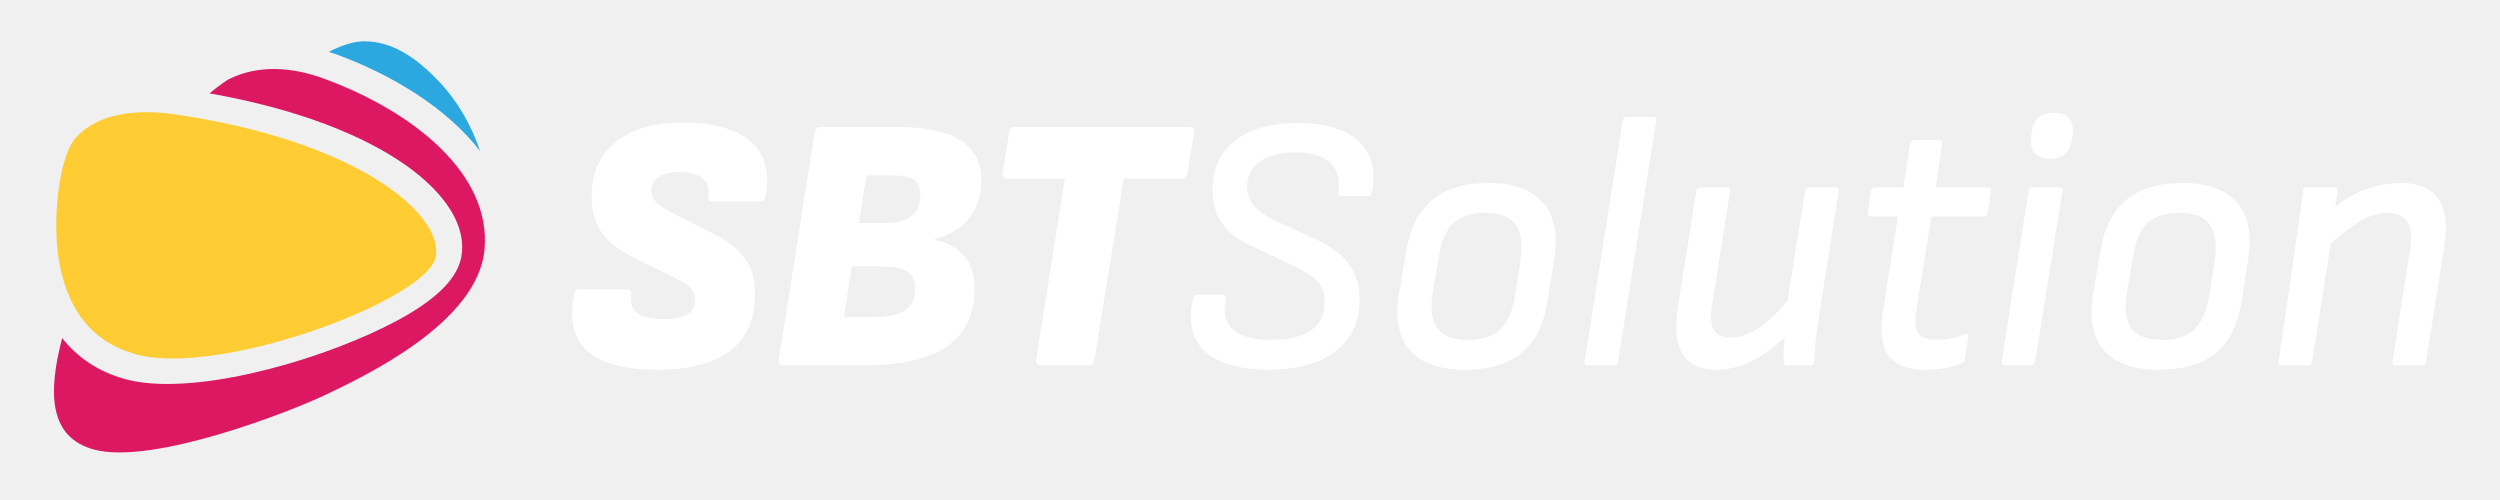
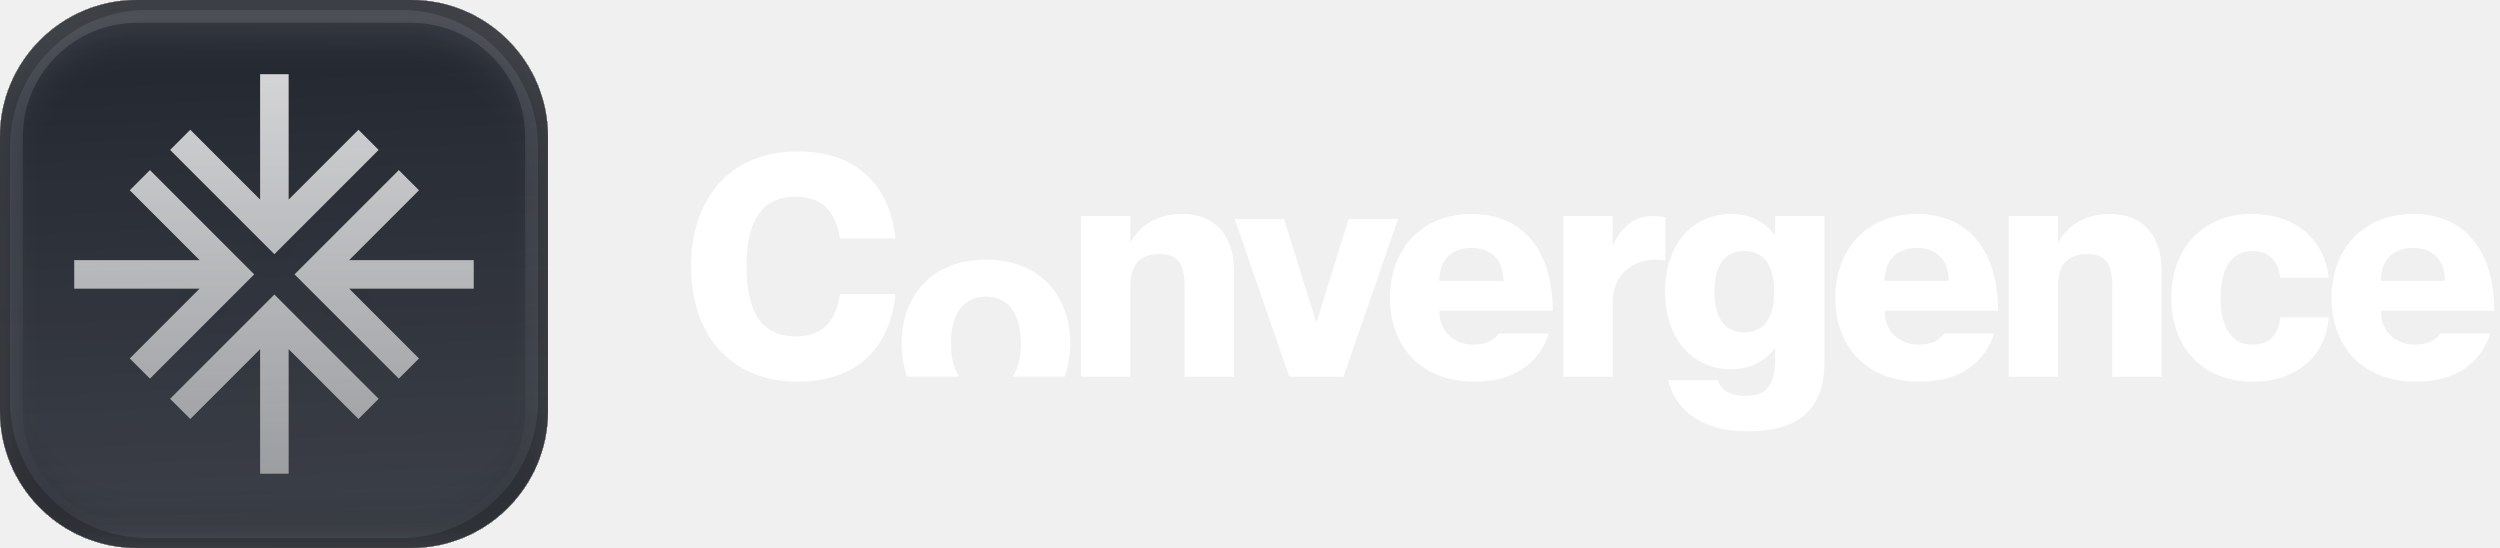
- <svg xmlns="http://www.w3.org/2000/svg" width="160" height="32" viewBox="0 0 160 32" fill="none">
-   <path d="M36.749 18.84c.046-.234.163-.326.348-.326h3.005c.21 0 .327.116.303.326-.163 1.118.582 1.584 2.003 1.584 1.398 0 2.073-.397 2.073-1.211 0-.583-.326-.955-1.257-1.421l-2.656-1.304c-1.886-.933-2.703-2.05-2.703-3.982 0-2.866 2.143-4.66 5.754-4.66 4.029 0 5.94 1.608 5.38 4.706-.046.256-.116.349-.326.349h-3.05q-.315 0-.28-.349c.116-1.048-.583-1.538-1.887-1.538-1.119 0-1.771.442-1.771 1.165 0 .559.302.909 1.21 1.375l2.842 1.444c1.818.932 2.586 2.026 2.586 3.866 0 3.144-2.142 4.798-6.242 4.798-4.121-.001-6.007-1.537-5.332-4.822m13.091 4.216 2.305-14.605a.36.36 0 0 1 .373-.326h4.845c3.704 0 5.45 1.14 5.45 3.424 0 1.91-1.119 3.285-2.981 3.75v.07c1.677.327 2.54 1.399 2.54 3.052 0 3.424-2.4 4.961-7.083 4.961h-5.193c-.186 0-.28-.116-.256-.326m6.08-2.771c1.817 0 2.656-.49 2.656-1.864 0-.98-.629-1.375-2.237-1.375h-1.817l-.512 3.239zm.721-6.011c1.421 0 2.26-.559 2.26-1.77 0-.955-.49-1.282-1.887-1.282h-1.56l-.488 3.052zm9.668 8.782 1.84-11.622h-3.68c-.21 0-.349-.093-.303-.327l.42-2.656a.37.37 0 0 1 .348-.326h11.181c.21 0 .349.117.303.326l-.42 2.656a.37.37 0 0 1-.348.327h-3.727l-1.886 11.622c-.023.186-.117.326-.327.326h-3.097c-.211 0-.328-.14-.304-.326m10.04-3.936c.046-.187.163-.256.326-.256h1.538c.163 0 .28.117.232.28-.396 1.98.979 2.608 2.936 2.608 2.236 0 3.4-.838 3.4-2.4 0-1.072-.512-1.63-1.98-2.33l-2.748-1.304c-1.655-.768-2.447-1.862-2.447-3.587 0-2.749 2.096-4.262 5.474-4.262 3.144 0 5.31 1.374 4.728 4.425-.047.186-.117.256-.28.256h-1.655c-.139 0-.233-.092-.21-.28.233-1.84-.978-2.516-2.794-2.516-1.91 0-3.052.838-3.052 2.19 0 .909.512 1.56 1.724 2.142l2.632 1.212c1.979.908 2.841 2.096 2.841 3.913 0 2.749-2.12 4.448-5.8 4.448-3.445.002-5.565-1.349-4.865-4.539m13.184-.28.466-2.749c.49-2.958 2.19-4.379 5.288-4.379 3.05 0 4.659 1.608 4.193 4.752l-.42 2.702c-.465 3.122-2.19 4.496-5.358 4.496s-4.683-1.7-4.17-4.822m7.43.117.35-2.26c.327-2.12-.442-3.075-2.212-3.075-1.864 0-2.703.839-3.005 2.773l-.397 2.306c-.326 2.003.327 3.051 2.213 3.051 1.816 0 2.725-.816 3.051-2.795m4.451 4.192 2.445-15.443c.024-.14.139-.234.256-.234h1.676c.164 0 .234.093.21.234l-2.445 15.443c-.024.139-.117.233-.256.233h-1.677c-.163 0-.233-.092-.209-.233m5.961-3.447 1.189-7.476a.28.28 0 0 1 .28-.234h1.655c.163 0 .256.094.233.234l-1.165 7.29c-.233 1.446.14 2.09 1.236 2.09 1.001 0 2.292-.77 3.601-2.36l1.127-7.02a.276.276 0 0 1 .28-.234h1.654c.139 0 .234.094.21.256l-1.304 8.269c-.14.862-.234 1.771-.256 2.632 0 .139-.093.233-.28.233h-1.421c-.163 0-.256-.07-.256-.233a8.7 8.7 0 0 1 .07-1.538c-1.467 1.304-2.795 2.05-4.401 2.05-2.055 0-2.847-1.421-2.452-3.959m13.138.21.955-6.056h-1.747c-.139 0-.21-.093-.187-.234l.209-1.398a.28.28 0 0 1 .28-.234h1.794l.429-2.795c.07-.163.163-.233.302-.233h1.574c.14 0 .234.07.186.233l-.419 2.795h3.331c.139 0 .256.095.21.234l-.21 1.398c-.046.14-.139.234-.28.234h-3.331l-.955 5.963c-.234 1.443.116 1.933 1.281 1.933a4.8 4.8 0 0 0 1.794-.349c.163-.07.28 0 .233.163l-.209 1.444c-.024.116-.095.187-.234.256-.606.256-1.352.395-2.283.395-2.397 0-3.118-1.327-2.723-3.749m7.595 3.237 1.723-10.925a.28.28 0 0 1 .28-.234h1.655c.163 0 .256.07.233.234l-1.747 10.925c-.024.139-.093.233-.256.233h-1.677c-.164 0-.235-.092-.211-.233M129.994 8.8l.022-.256c.093-.862.512-1.328 1.421-1.328.931 0 1.304.512 1.211 1.328l-.024.256c-.093.885-.512 1.35-1.421 1.35-.929.002-1.302-.512-1.209-1.35m3.96 10.04.465-2.749c.49-2.958 2.191-4.379 5.288-4.379 3.051 0 4.659 1.608 4.194 4.752l-.419 2.702c-.466 3.122-2.191 4.496-5.359 4.496s-4.681-1.7-4.169-4.822m7.43.117.35-2.26c.327-2.12-.443-3.075-2.212-3.075-1.864 0-2.703.839-3.005 2.773l-.397 2.306c-.326 2.003.326 3.051 2.213 3.051 1.816 0 2.725-.816 3.051-2.795m4.449 4.192s1.48-10.163 1.56-10.901c.021-.186.093-.256.303-.256h1.648c.163 0 .269.046.256.234-.021.307-.074.454-.146 1.017 1.157-.977 2.691-1.53 4.251-1.53 2.143 0 3.168 1.351 2.749 3.938l-1.187 7.501c-.024.14-.139.234-.256.234h-1.677c-.163 0-.232-.093-.209-.234l1.14-7.314c.232-1.49-.302-2.212-1.491-2.212-1.072 0-2.022.603-3.605 1.955l-1.193 7.573c-.024.139-.117.233-.256.233h-1.677c-.163-.005-.234-.097-.21-.238" fill="#fff" />
-   <path d="M11.14 7.312c-2.354-.34-4.854-.088-6.287 1.5-1.119 1.238-1.592 5.622-.984 8.378s2.048 4.7 4.793 5.477c5.312 1.503 18.727-3.457 19.228-6.25.484-2.699-5.024-7.417-16.75-9.105" fill="#fc3" />
-   <path d="M21.586 3.5c3.47 1.282 7.012 3.394 9.139 6.17-.544-1.616-1.413-3.179-2.675-4.499-1.428-1.491-2.968-2.56-4.821-2.526-.523.01-1.159.192-1.872.513h-.002c-.099.052-.205.11-.309.167.181.059.359.109.54.176" fill="#2ba8e0" />
-   <path d="M31.011 15.95c.426-4.816-4.525-8.792-10.24-10.904-2.096-.774-4.241-.908-6.109.013-.13.066-.592.37-1.254.915 11.34 2.007 16.78 6.775 16.12 10.444-.198 1.105-1.064 2.161-2.646 3.225-3.424 2.304-10.952 4.931-16.167 4.931-1.027 0-1.963-.102-2.761-.328-1.67-.472-2.99-1.355-3.976-2.608-.938 3.575-.821 6.368 2.048 7.136 3.732 1 12.49-2.393 14.884-3.542 2.397-1.15 9.684-4.562 10.101-9.282" fill="#dd1863" />
+ <svg xmlns="http://www.w3.org/2000/svg" width="219" height="48" viewBox="0 0 219 48" fill="none">
+   <g filter="url(#filter0_iii_3046_38743)">
+     <g clip-path="url(#clip0_3046_38743)">
+       <rect width="48" height="48" rx="12" fill="#22262F" />
+       <rect width="48" height="48" fill="url(#paint0_linear_3046_38743)" />
+       <g filter="url(#filter1_d_3046_38743)">
+         <path fill-rule="evenodd" clip-rule="evenodd" d="M24.036 22.267L33.17 13.134L31.402 11.366L25.286 17.482V6.5H22.786V17.482L16.67 11.366L14.902 13.134L24.036 22.267ZM25.802 24.035L34.935 14.901L36.703 16.669L30.587 22.785H41.5V25.285H30.587L36.703 31.401L34.935 33.168L25.802 24.035ZM13.134 33.168L22.268 24.035L13.134 14.901L11.367 16.669L17.483 22.785H6.502V25.285H17.483L11.367 31.401L13.134 33.168ZM24.036 25.802L14.902 34.936L16.67 36.703L22.785 30.588V41.5L24.036 41.501L25.287 41.5L25.286 30.587L31.402 36.703L33.17 34.936L24.036 25.802Z" fill="url(#paint1_linear_3046_38743)" />
+       </g>
+     </g>
+     <rect x="1" y="1" width="46" height="46" rx="11" stroke="url(#paint2_linear_3046_38743)" stroke-width="2" />
+   </g>
+   <path d="M93.26 32.996C93.582 32.118 93.749 31.139 93.749 30.084C93.749 25.791 90.969 22.74 86.379 22.74C81.761 22.74 78.981 25.791 78.981 30.084C78.981 31.139 79.148 32.118 79.47 32.996H84.018C83.553 32.309 83.3 31.332 83.3 30.084C83.3 27.411 84.462 25.98 86.379 25.98C88.269 25.98 89.43 27.411 89.43 30.084C89.43 31.332 89.177 32.309 88.715 32.996H93.26Z" fill="white" />
+   <path d="M69.692 17.232C72.257 17.232 73.229 18.771 73.58 20.877H78.44C77.981 16.395 75.173 13.263 69.908 13.263C63.806 13.263 60.539 17.529 60.539 23.334C60.539 29.166 63.806 33.432 69.908 33.432C75.2 33.432 78.008 30.3 78.44 25.764H73.58C73.256 27.924 72.284 29.463 69.692 29.463C66.479 29.463 65.399 26.979 65.399 23.334C65.399 19.716 66.479 17.232 69.692 17.232Z" fill="white" />
+   <path d="M108.09 23.658C108.09 20.499 106.281 18.744 103.608 18.744C101.151 18.744 99.801 19.905 99.072 21.174H99.018V18.93H94.698V33H99.018V25.008C99.018 23.091 99.963 22.254 101.61 22.254C103.041 22.254 103.77 22.956 103.77 25.035V33H108.09V23.658Z" fill="white" />
+   <path d="M108.158 19.176H112.478L115.286 28.194H115.34L118.148 19.176H122.468L117.689 33H112.937L108.158 19.176Z" fill="white" />
+   <path fill-rule="evenodd" clip-rule="evenodd" d="M131.292 29.22C130.926 29.744 130.239 30.192 129.053 30.192C127.514 30.192 126.083 29.166 126.083 27.222H130V27.22H136V27.222H136.019C136.019 22.2 133.616 18.744 128.891 18.744C124.49 18.744 121.763 21.876 121.763 26.088C121.763 30.408 124.544 33.432 129.134 33.432C132.702 33.432 134.83 31.773 135.681 29.22H131.292ZM126.083 24.603C126.083 22.686 127.244 21.714 128.891 21.714C130.538 21.714 131.699 22.686 131.699 24.603H126.083Z" fill="white" />
+   <path d="M144.702 18.933C145.08 18.933 145.404 18.933 145.89 19.041V22.821H145.836C143.622 22.416 141.273 23.631 141.273 26.574V33H136.953V18.93H141.273V21.444H141.327C142.002 19.905 143.19 18.933 144.702 18.933Z" fill="white" />
+   <path fill-rule="evenodd" clip-rule="evenodd" d="M159.823 18.93H155.503V20.553H155.449C154.909 19.824 153.694 18.744 151.669 18.744C148.132 18.744 145.864 21.552 145.864 25.548C145.864 29.544 148.132 32.352 151.669 32.352C153.694 32.352 154.909 31.272 155.449 30.543H155.503V31.353C155.503 33.648 154.855 34.674 152.911 34.674C151.399 34.674 150.724 34.053 150.454 33.297H146.134C146.62 35.511 148.645 37.779 153.019 37.779C157.204 37.779 159.823 36.213 159.823 31.65V18.93ZM155.422 25.548C155.422 27.789 154.558 29.112 152.803 29.112C151.048 29.112 150.184 27.789 150.184 25.548C150.184 23.307 151.048 21.984 152.803 21.984C154.558 21.984 155.422 23.307 155.422 25.548Z" fill="white" />
+   <path fill-rule="evenodd" clip-rule="evenodd" d="M168.065 30.192C169.251 30.192 169.938 29.744 170.304 29.22H174.693C173.842 31.773 171.714 33.432 168.146 33.432C163.556 33.432 160.775 30.408 160.775 26.088C160.775 21.876 163.502 18.744 167.903 18.744C172.628 18.744 175.031 22.2 175.031 27.222H175V27.22H169V27.222H165.095C165.095 29.166 166.526 30.192 168.065 30.192ZM167.903 21.714C166.256 21.714 165.095 22.686 165.095 24.603H170.711C170.711 22.686 169.55 21.714 167.903 21.714Z" fill="white" />
+   <path d="M189.356 23.658C189.356 20.499 187.547 18.744 184.874 18.744C182.417 18.744 181.067 19.905 180.338 21.174H180.284V18.93H175.964V33H180.284V25.008C180.284 23.091 181.229 22.254 182.876 22.254C184.307 22.254 185.036 22.956 185.036 25.035V33H189.356V23.658Z" fill="white" />
+   <path d="M199.76 24.333C199.625 23.226 199.031 21.984 197.303 21.984C195.521 21.984 194.522 23.496 194.522 26.088C194.522 28.68 195.494 30.192 197.303 30.192C199.031 30.192 199.625 29.031 199.76 27.789H203.999C203.783 31.056 201.299 33.432 197.33 33.432C192.956 33.432 190.202 30.408 190.202 26.088C190.202 21.795 192.956 18.744 197.222 18.744C201.245 18.744 203.648 21.12 203.999 24.333H199.76Z" fill="white" />
+   <path fill-rule="evenodd" clip-rule="evenodd" d="M213.772 29.22C213.406 29.744 212.719 30.192 211.533 30.192C209.994 30.192 208.563 29.166 208.563 27.222H213V27.22H218.499C218.498 22.199 216.095 18.744 211.371 18.744C206.97 18.744 204.243 21.876 204.243 26.088C204.243 30.408 207.024 33.432 211.614 33.432C215.182 33.432 217.31 31.773 218.161 29.22H213.772ZM208.563 24.603C208.563 22.686 209.724 21.714 211.371 21.714C213.018 21.714 214.179 22.686 214.179 24.603H208.563Z" fill="white" />
+   <defs>
+     <filter id="filter0_iii_3046_38743" x="0" y="-3" width="48" height="54" filterUnits="userSpaceOnUse" color-interpolation-filters="sRGB">
+       <feFlood flood-opacity="0" result="BackgroundImageFix" />
+       <feBlend mode="normal" in="SourceGraphic" in2="BackgroundImageFix" result="shape" />
+       <feColorMatrix in="SourceAlpha" type="matrix" values="0 0 0 0 0 0 0 0 0 0 0 0 0 0 0 0 0 0 127 0" result="hardAlpha" />
+       <feOffset dy="-3" />
+       <feGaussianBlur stdDeviation="1.5" />
+       <feComposite in2="hardAlpha" operator="arithmetic" k2="-1" k3="1" />
+       <feColorMatrix type="matrix" values="0 0 0 0 0 0 0 0 0 0 0 0 0 0 0 0 0 0 0.1 0" />
+       <feBlend mode="normal" in2="shape" result="effect1_innerShadow_3046_38743" />
+       <feColorMatrix in="SourceAlpha" type="matrix" values="0 0 0 0 0 0 0 0 0 0 0 0 0 0 0 0 0 0 127 0" result="hardAlpha" />
+       <feOffset dy="3" />
+       <feGaussianBlur stdDeviation="1.5" />
+       <feComposite in2="hardAlpha" operator="arithmetic" k2="-1" k3="1" />
+       <feColorMatrix type="matrix" values="0 0 0 0 1 0 0 0 0 1 0 0 0 0 1 0 0 0 0.1 0" />
+       <feBlend mode="normal" in2="effect1_innerShadow_3046_38743" result="effect2_innerShadow_3046_38743" />
+       <feColorMatrix in="SourceAlpha" type="matrix" values="0 0 0 0 0 0 0 0 0 0 0 0 0 0 0 0 0 0 127 0" result="hardAlpha" />
+       <feMorphology radius="1" operator="erode" in="SourceAlpha" result="effect3_innerShadow_3046_38743" />
+       <feOffset />
+       <feComposite in2="hardAlpha" operator="arithmetic" k2="-1" k3="1" />
+       <feColorMatrix type="matrix" values="0 0 0 0 0 0 0 0 0 0 0 0 0 0 0 0 0 0 0.2 0" />
+       <feBlend mode="normal" in2="effect2_innerShadow_3046_38743" result="effect3_innerShadow_3046_38743" />
+     </filter>
+     <filter id="filter1_d_3046_38743" x="3.167" y="3.167" width="41.667" height="46.667" filterUnits="userSpaceOnUse" color-interpolation-filters="sRGB">
+       <feFlood flood-opacity="0" result="BackgroundImageFix" />
+       <feColorMatrix in="SourceAlpha" type="matrix" values="0 0 0 0 0 0 0 0 0 0 0 0 0 0 0 0 0 0 127 0" result="hardAlpha" />
+       <feMorphology radius="1.667" operator="erode" in="SourceAlpha" result="effect1_dropShadow_3046_38743" />
+       <feOffset dy="2.5" />
+       <feGaussianBlur stdDeviation="2.5" />
+       <feComposite in2="hardAlpha" operator="out" />
+       <feColorMatrix type="matrix" values="0 0 0 0 0.141 0 0 0 0 0.141 0 0 0 0 0.141 0 0 0 0.1 0" />
+       <feBlend mode="normal" in2="BackgroundImageFix" result="effect1_dropShadow_3046_38743" />
+       <feBlend mode="normal" in="SourceGraphic" in2="effect1_dropShadow_3046_38743" result="shape" />
+     </filter>
+     <linearGradient id="paint0_linear_3046_38743" x1="24" y1="5.96047e-07" x2="26" y2="48" gradientUnits="userSpaceOnUse">
+       <stop stop-color="white" stop-opacity="0" />
+       <stop offset="1" stop-color="white" stop-opacity="0.12" />
+     </linearGradient>
+     <linearGradient id="paint1_linear_3046_38743" x1="24.001" y1="6.5" x2="24.001" y2="41.501" gradientUnits="userSpaceOnUse">
+       <stop stop-color="white" stop-opacity="0.8" />
+       <stop offset="1" stop-color="white" stop-opacity="0.5" />
+     </linearGradient>
+     <linearGradient id="paint2_linear_3046_38743" x1="24" y1="0" x2="24" y2="48" gradientUnits="userSpaceOnUse">
+       <stop stop-color="white" stop-opacity="0.12" />
+       <stop offset="1" stop-color="white" stop-opacity="0" />
+     </linearGradient>
+     <clipPath id="clip0_3046_38743">
+       <rect width="48" height="48" rx="12" fill="white" />
+     </clipPath>
+   </defs>
</svg>
